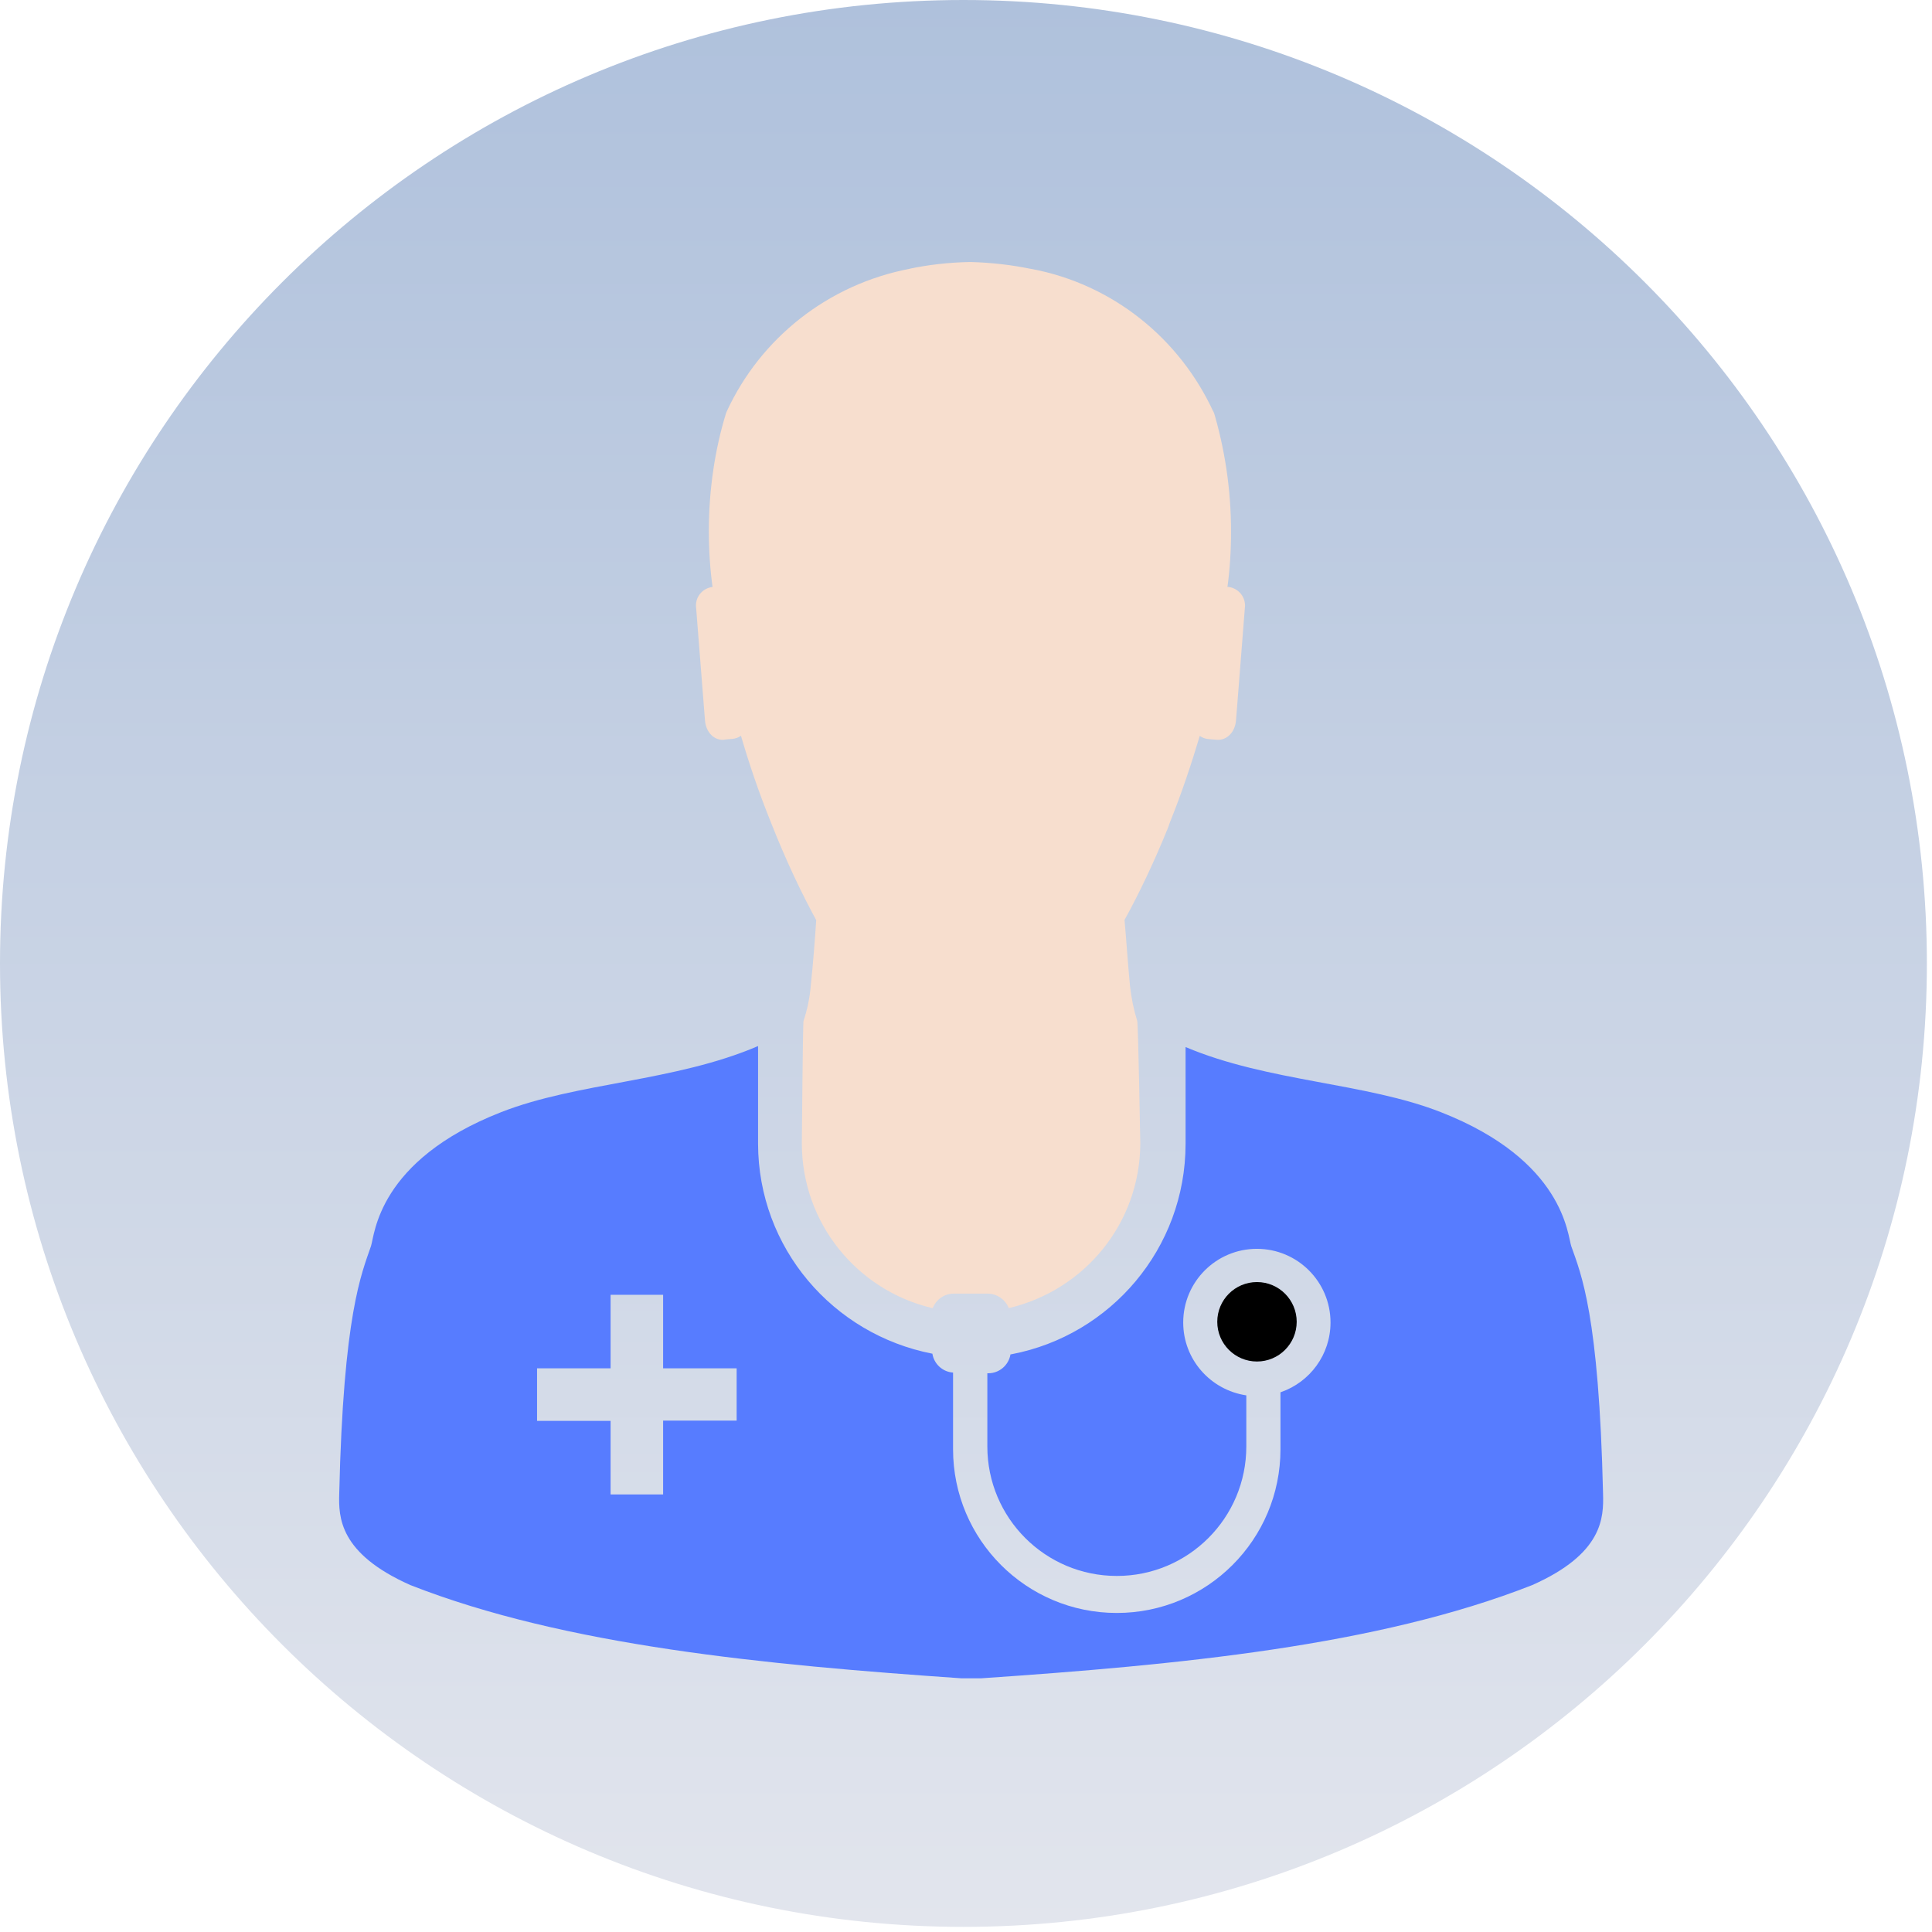
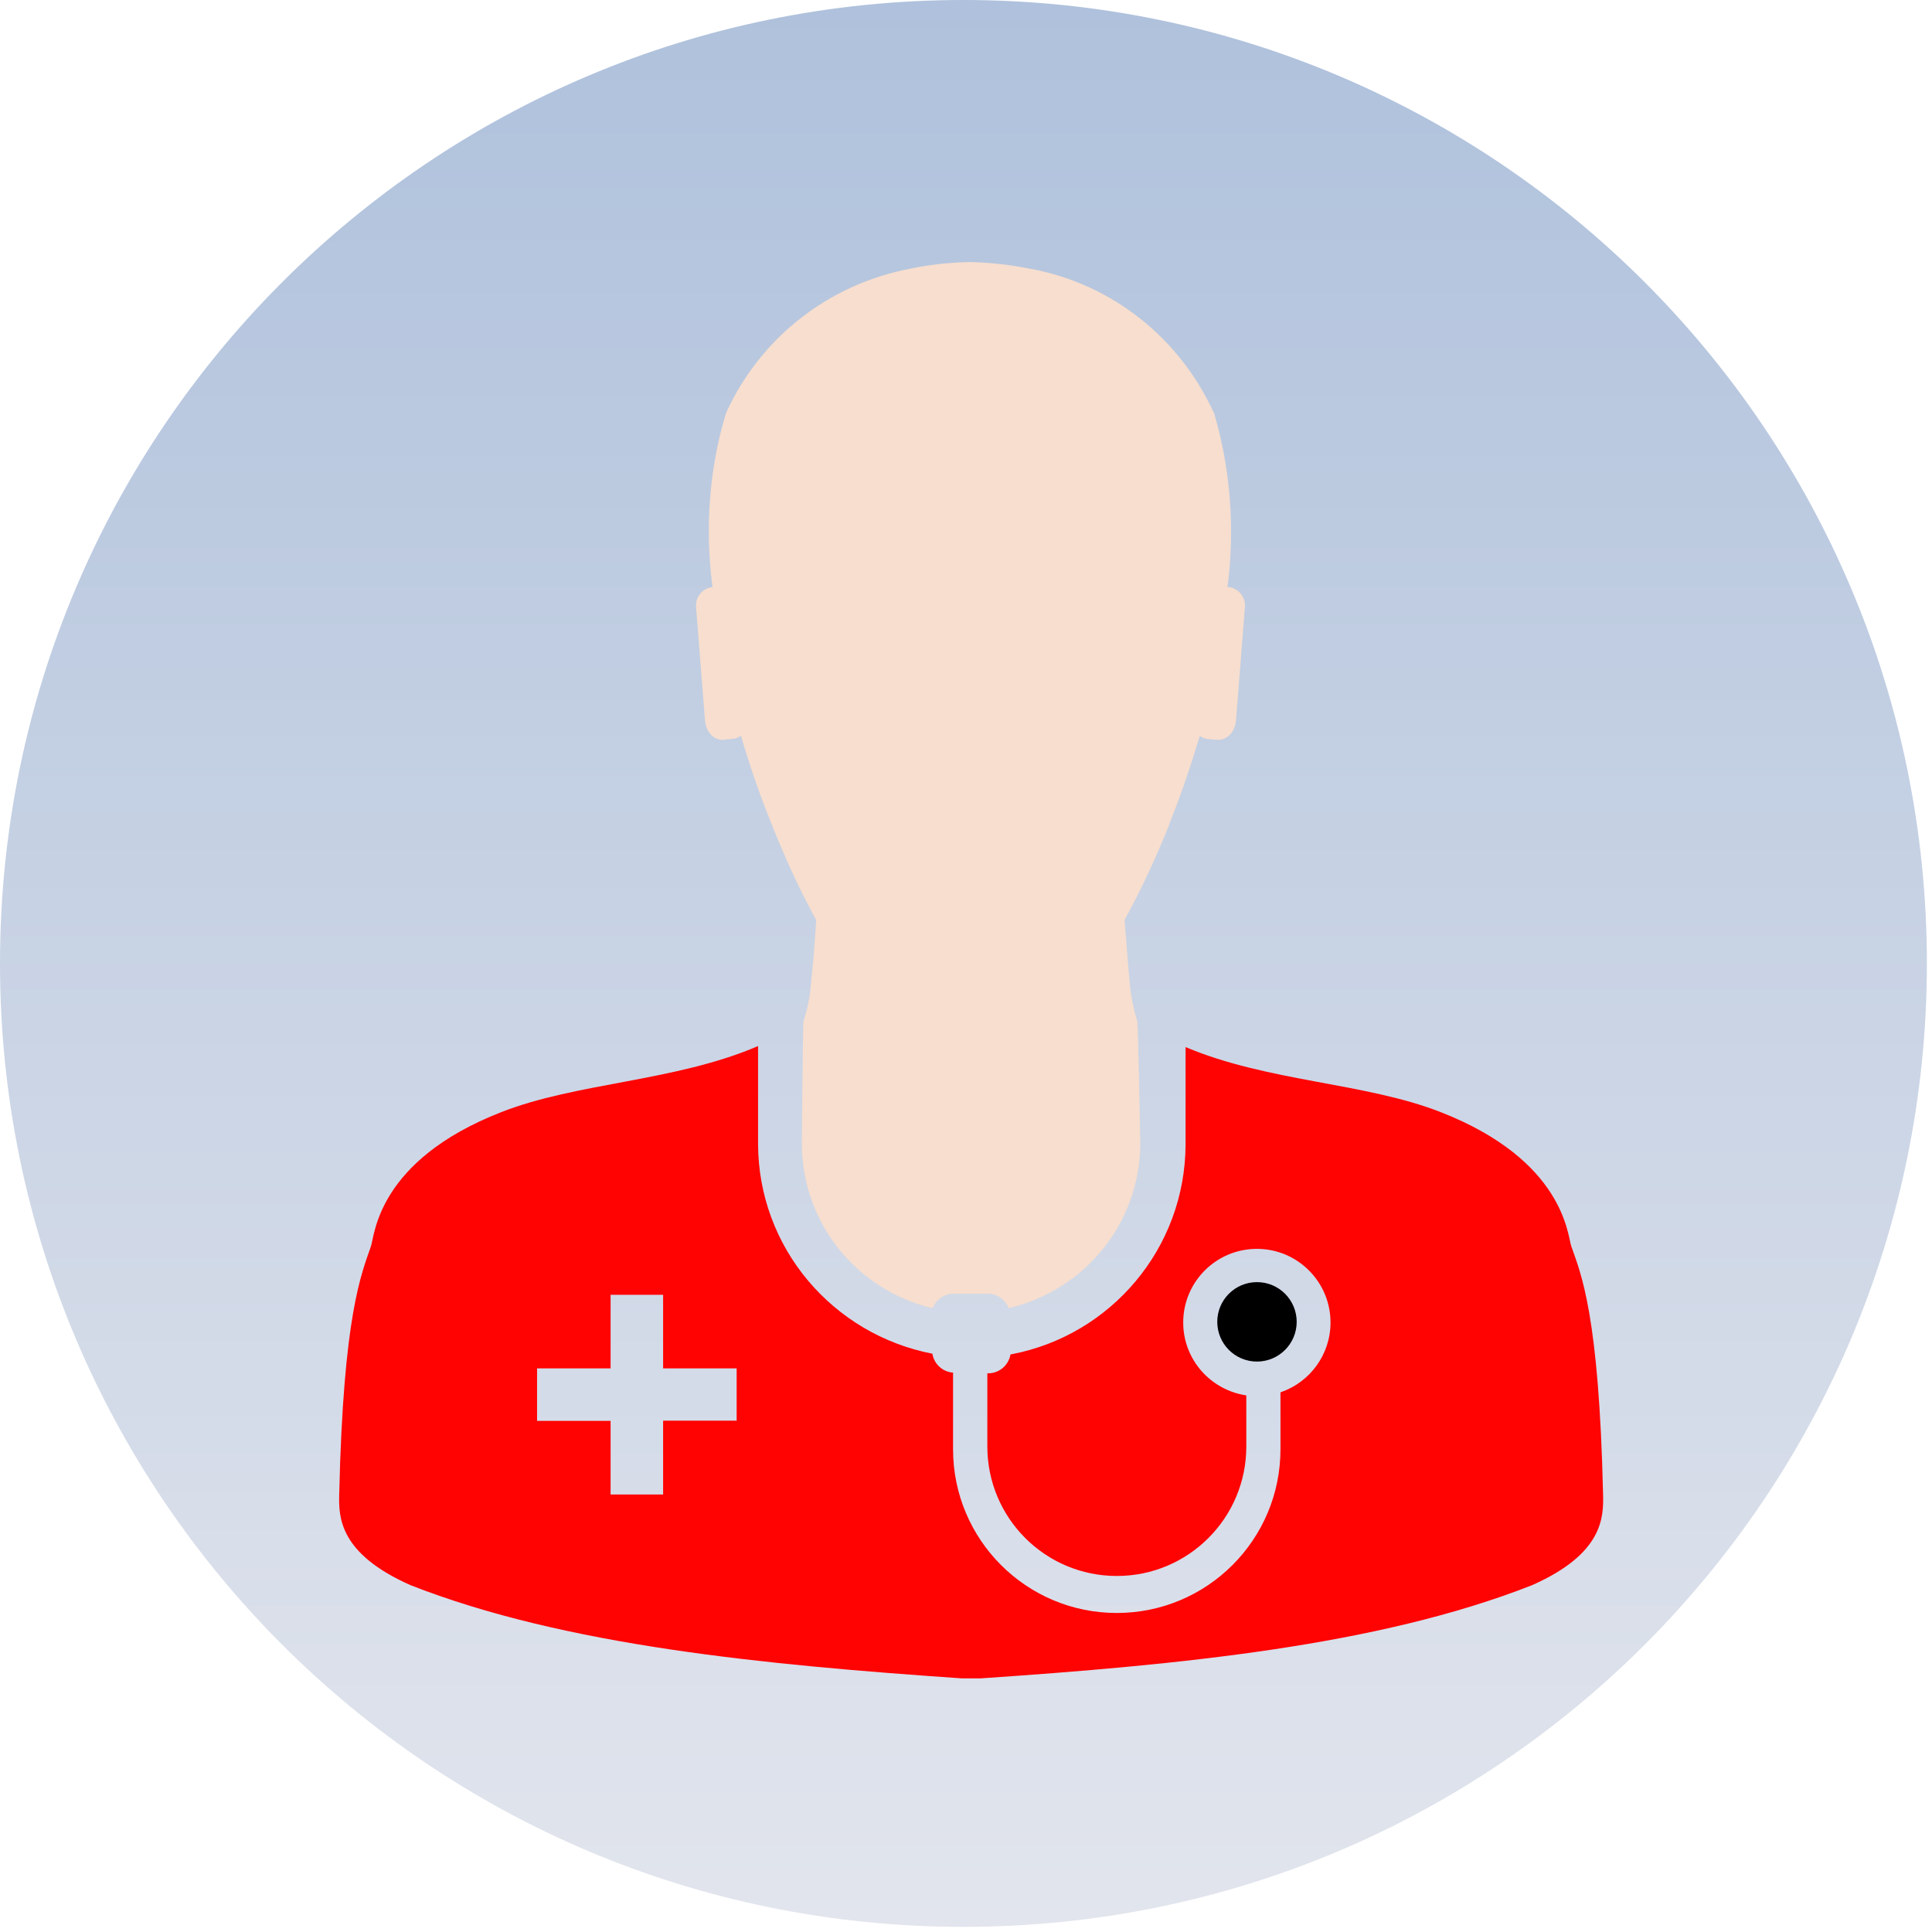
<svg xmlns="http://www.w3.org/2000/svg" width="126" height="126" viewBox="0 0 126 126" fill="none">
-   <circle cx="62.833" cy="62.833" r="62.833" fill="url(#paint0_linear_4741_2362)" />
-   <path d="M47.248 48.233L47.786 48.187C47.99 48.163 48.175 48.09 48.329 47.983L48.325 47.986C48.841 49.765 49.472 51.635 50.261 53.594C51.274 56.157 52.27 58.263 53.387 60.295L53.233 59.987C53.14 61.388 53.029 62.828 52.882 64.221C52.813 65.079 52.644 65.88 52.386 66.634L52.405 66.565C52.359 66.584 52.294 74.57 52.294 74.57C52.297 79.778 55.904 84.138 60.753 85.297L60.83 85.312C61.05 84.754 61.581 84.366 62.204 84.366H64.413C65.033 84.373 65.564 84.758 65.784 85.301L65.787 85.312C70.726 84.15 74.347 79.789 74.367 74.578C74.367 74.578 74.232 66.623 74.163 66.569C73.951 65.895 73.782 65.102 73.693 64.286L73.689 64.228C73.555 62.828 73.466 61.423 73.339 59.995C74.29 58.278 75.287 56.177 76.164 54.01L76.31 53.602C77.099 51.643 77.711 49.776 78.246 47.994C78.396 48.102 78.581 48.175 78.781 48.198H78.785L79.328 48.244C79.982 48.313 80.559 47.775 80.613 46.94L81.198 39.507C81.198 39.504 81.198 39.5 81.198 39.5C81.198 38.872 80.729 38.357 80.124 38.28H80.117H80.051C80.201 37.198 80.286 35.951 80.286 34.685C80.286 31.921 79.878 29.25 79.12 26.737L79.17 26.933C76.949 22.061 72.546 18.523 67.242 17.534L67.142 17.519C66.003 17.284 64.675 17.126 63.32 17.088H63.286H63.24C61.858 17.115 60.53 17.269 59.245 17.542L59.383 17.519C53.987 18.535 49.592 22.072 47.398 26.829L47.355 26.933C46.639 29.242 46.228 31.898 46.228 34.646C46.228 35.928 46.316 37.19 46.489 38.422L46.474 38.28C45.862 38.349 45.389 38.861 45.389 39.484V39.511L45.974 46.943C46.028 47.798 46.613 48.313 47.244 48.244L47.248 48.233Z" fill="#F7DECE" />
-   <path d="M104.547 97.422C104.278 85.721 103.108 83.073 102.476 81.28C102.226 80.56 102.022 75.695 93.986 72.539C89.059 70.599 82.701 70.561 77.32 68.286V74.614C77.309 81.418 72.436 87.08 65.989 88.316L65.901 88.331C65.782 89.031 65.181 89.555 64.462 89.562H64.392V94.335C64.392 99 68.172 102.779 72.837 102.779C77.501 102.779 81.281 99 81.281 94.335V91.002C78.941 90.652 77.166 88.658 77.166 86.249C77.166 83.597 79.318 81.445 81.97 81.445C84.622 81.445 86.773 83.597 86.773 86.249C86.773 88.35 85.422 90.136 83.544 90.79L83.509 90.802V94.335V94.516C83.509 100.412 78.729 105.193 72.833 105.193C66.936 105.193 62.156 100.412 62.156 94.516C62.156 94.451 62.156 94.389 62.156 94.323V94.331V89.516C61.471 89.47 60.917 88.954 60.809 88.292V88.285C54.304 87.018 49.455 81.376 49.439 74.598V68.221C44.036 70.542 37.639 70.588 32.685 72.531C24.626 75.684 24.441 80.537 24.195 81.268C23.579 83.07 22.394 85.706 22.124 97.414C22.078 98.954 22.124 101.313 26.766 103.376C36.873 107.34 49.894 108.572 62.73 109.457H63.961C76.824 108.58 89.825 107.352 99.925 103.376C104.547 101.325 104.589 98.977 104.547 97.422ZM48.042 92.649H43.247V97.464H39.821V92.665H35.026V89.239H39.821V84.444H43.247V89.239H48.042V92.649Z" fill="#577CFF" />
-   <path d="M84.567 86.207C84.567 84.776 83.409 83.613 81.977 83.613C80.545 83.613 79.387 84.772 79.387 86.204C79.387 87.635 80.545 88.794 81.977 88.794C83.405 88.794 84.563 87.635 84.567 86.207Z" fill="black" />
+   <circle cx="62.833" cy="62.833" r="62.833" fill="url(#paint0_linear_1_110)" />
+   <path d="M47.248 48.235L47.786 48.188C47.99 48.165 48.175 48.092 48.329 47.984L48.325 47.988C48.841 49.767 49.472 51.637 50.261 53.596C51.274 56.159 52.27 58.265 53.387 60.297L53.233 59.989C53.14 61.39 53.029 62.83 52.882 64.223C52.813 65.081 52.644 65.882 52.386 66.636L52.405 66.567C52.359 66.586 52.294 74.572 52.294 74.572C52.297 79.78 55.904 84.141 60.753 85.299L60.83 85.314C61.05 84.756 61.581 84.368 62.204 84.368H64.413C65.033 84.375 65.564 84.76 65.784 85.303L65.787 85.314C70.726 84.152 74.347 79.791 74.367 74.58C74.367 74.58 74.232 66.624 74.163 66.57C73.951 65.897 73.782 65.104 73.693 64.288L73.689 64.23C73.555 62.83 73.466 61.425 73.339 59.997C74.29 58.28 75.287 56.179 76.164 54.012L76.31 53.604C77.099 51.645 77.711 49.778 78.246 47.996C78.396 48.104 78.581 48.177 78.781 48.2H78.785L79.328 48.246C79.982 48.316 80.559 47.777 80.613 46.941L81.198 39.509C81.198 39.505 81.198 39.502 81.198 39.502C81.198 38.874 80.729 38.358 80.124 38.282H80.117H80.051C80.201 37.2 80.286 35.953 80.286 34.687C80.286 31.923 79.878 29.252 79.12 26.739L79.17 26.935C76.949 22.062 72.546 18.526 67.242 17.536L67.142 17.521C66.003 17.286 64.675 17.128 63.32 17.09H63.286H63.24C61.858 17.117 60.53 17.271 59.245 17.544L59.383 17.521C53.987 18.537 49.592 22.074 47.398 26.831L47.355 26.935C46.639 29.244 46.228 31.9 46.228 34.648C46.228 35.93 46.316 37.192 46.489 38.424L46.474 38.282C45.862 38.351 45.389 38.863 45.389 39.486V39.513L45.974 46.945C46.028 47.8 46.613 48.316 47.244 48.246L47.248 48.235Z" fill="#F7DECE" />
+   <path d="M104.547 97.424C104.278 85.723 103.108 83.075 102.476 81.281C102.226 80.562 102.022 75.697 93.986 72.541C89.059 70.601 82.701 70.562 77.32 68.288V74.615C77.309 81.42 72.436 87.082 65.989 88.317L65.901 88.333C65.782 89.033 65.181 89.556 64.462 89.564H64.392V94.337C64.392 99.002 68.172 102.781 72.837 102.781C77.501 102.781 81.281 99.002 81.281 94.337V91.004C78.941 90.653 77.166 88.66 77.166 86.25C77.166 83.599 79.318 81.447 81.97 81.447C84.622 81.447 86.773 83.599 86.773 86.25C86.773 88.352 85.422 90.138 83.544 90.792L83.509 90.804V94.337V94.518C83.509 100.414 78.729 105.194 72.833 105.194C66.936 105.194 62.156 100.414 62.156 94.518C62.156 94.452 62.156 94.391 62.156 94.325V94.333V89.518C61.471 89.472 60.917 88.956 60.809 88.294V88.286C54.304 87.02 49.455 81.378 49.439 74.6V68.222C44.036 70.543 37.639 70.589 32.685 72.533C24.626 75.685 24.441 80.539 24.195 81.27C23.579 83.071 22.394 85.708 22.124 97.416C22.078 98.955 22.124 101.315 26.766 103.378C36.873 107.342 49.894 108.574 62.73 109.459H63.961C76.824 108.581 89.825 107.354 99.925 103.378C104.547 101.326 104.589 98.978 104.547 97.424ZM48.042 92.651H43.247V97.466H39.821V92.666H35.026V89.241H39.821V84.445H43.247V89.241H48.042V92.651Z" fill="#FF0202" />
+   <path d="M84.567 86.211C84.567 84.779 83.409 83.617 81.977 83.617C80.545 83.617 79.387 84.776 79.387 86.207C79.387 87.639 80.545 88.798 81.977 88.798C83.405 88.798 84.563 87.639 84.567 86.211Z" fill="black" />
  <defs>
-     <linearGradient id="paint0_linear_4741_2362" x1="62.833" y1="0" x2="62.833" y2="125.665" gradientUnits="userSpaceOnUse">
+     <linearGradient id="paint0_linear_1_110" x1="62.833" y1="0" x2="62.833" y2="125.665" gradientUnits="userSpaceOnUse">
      <stop stop-color="#AFC1DC" />
      <stop offset="1" stop-color="#E2E5ED" />
    </linearGradient>
  </defs>
</svg>
